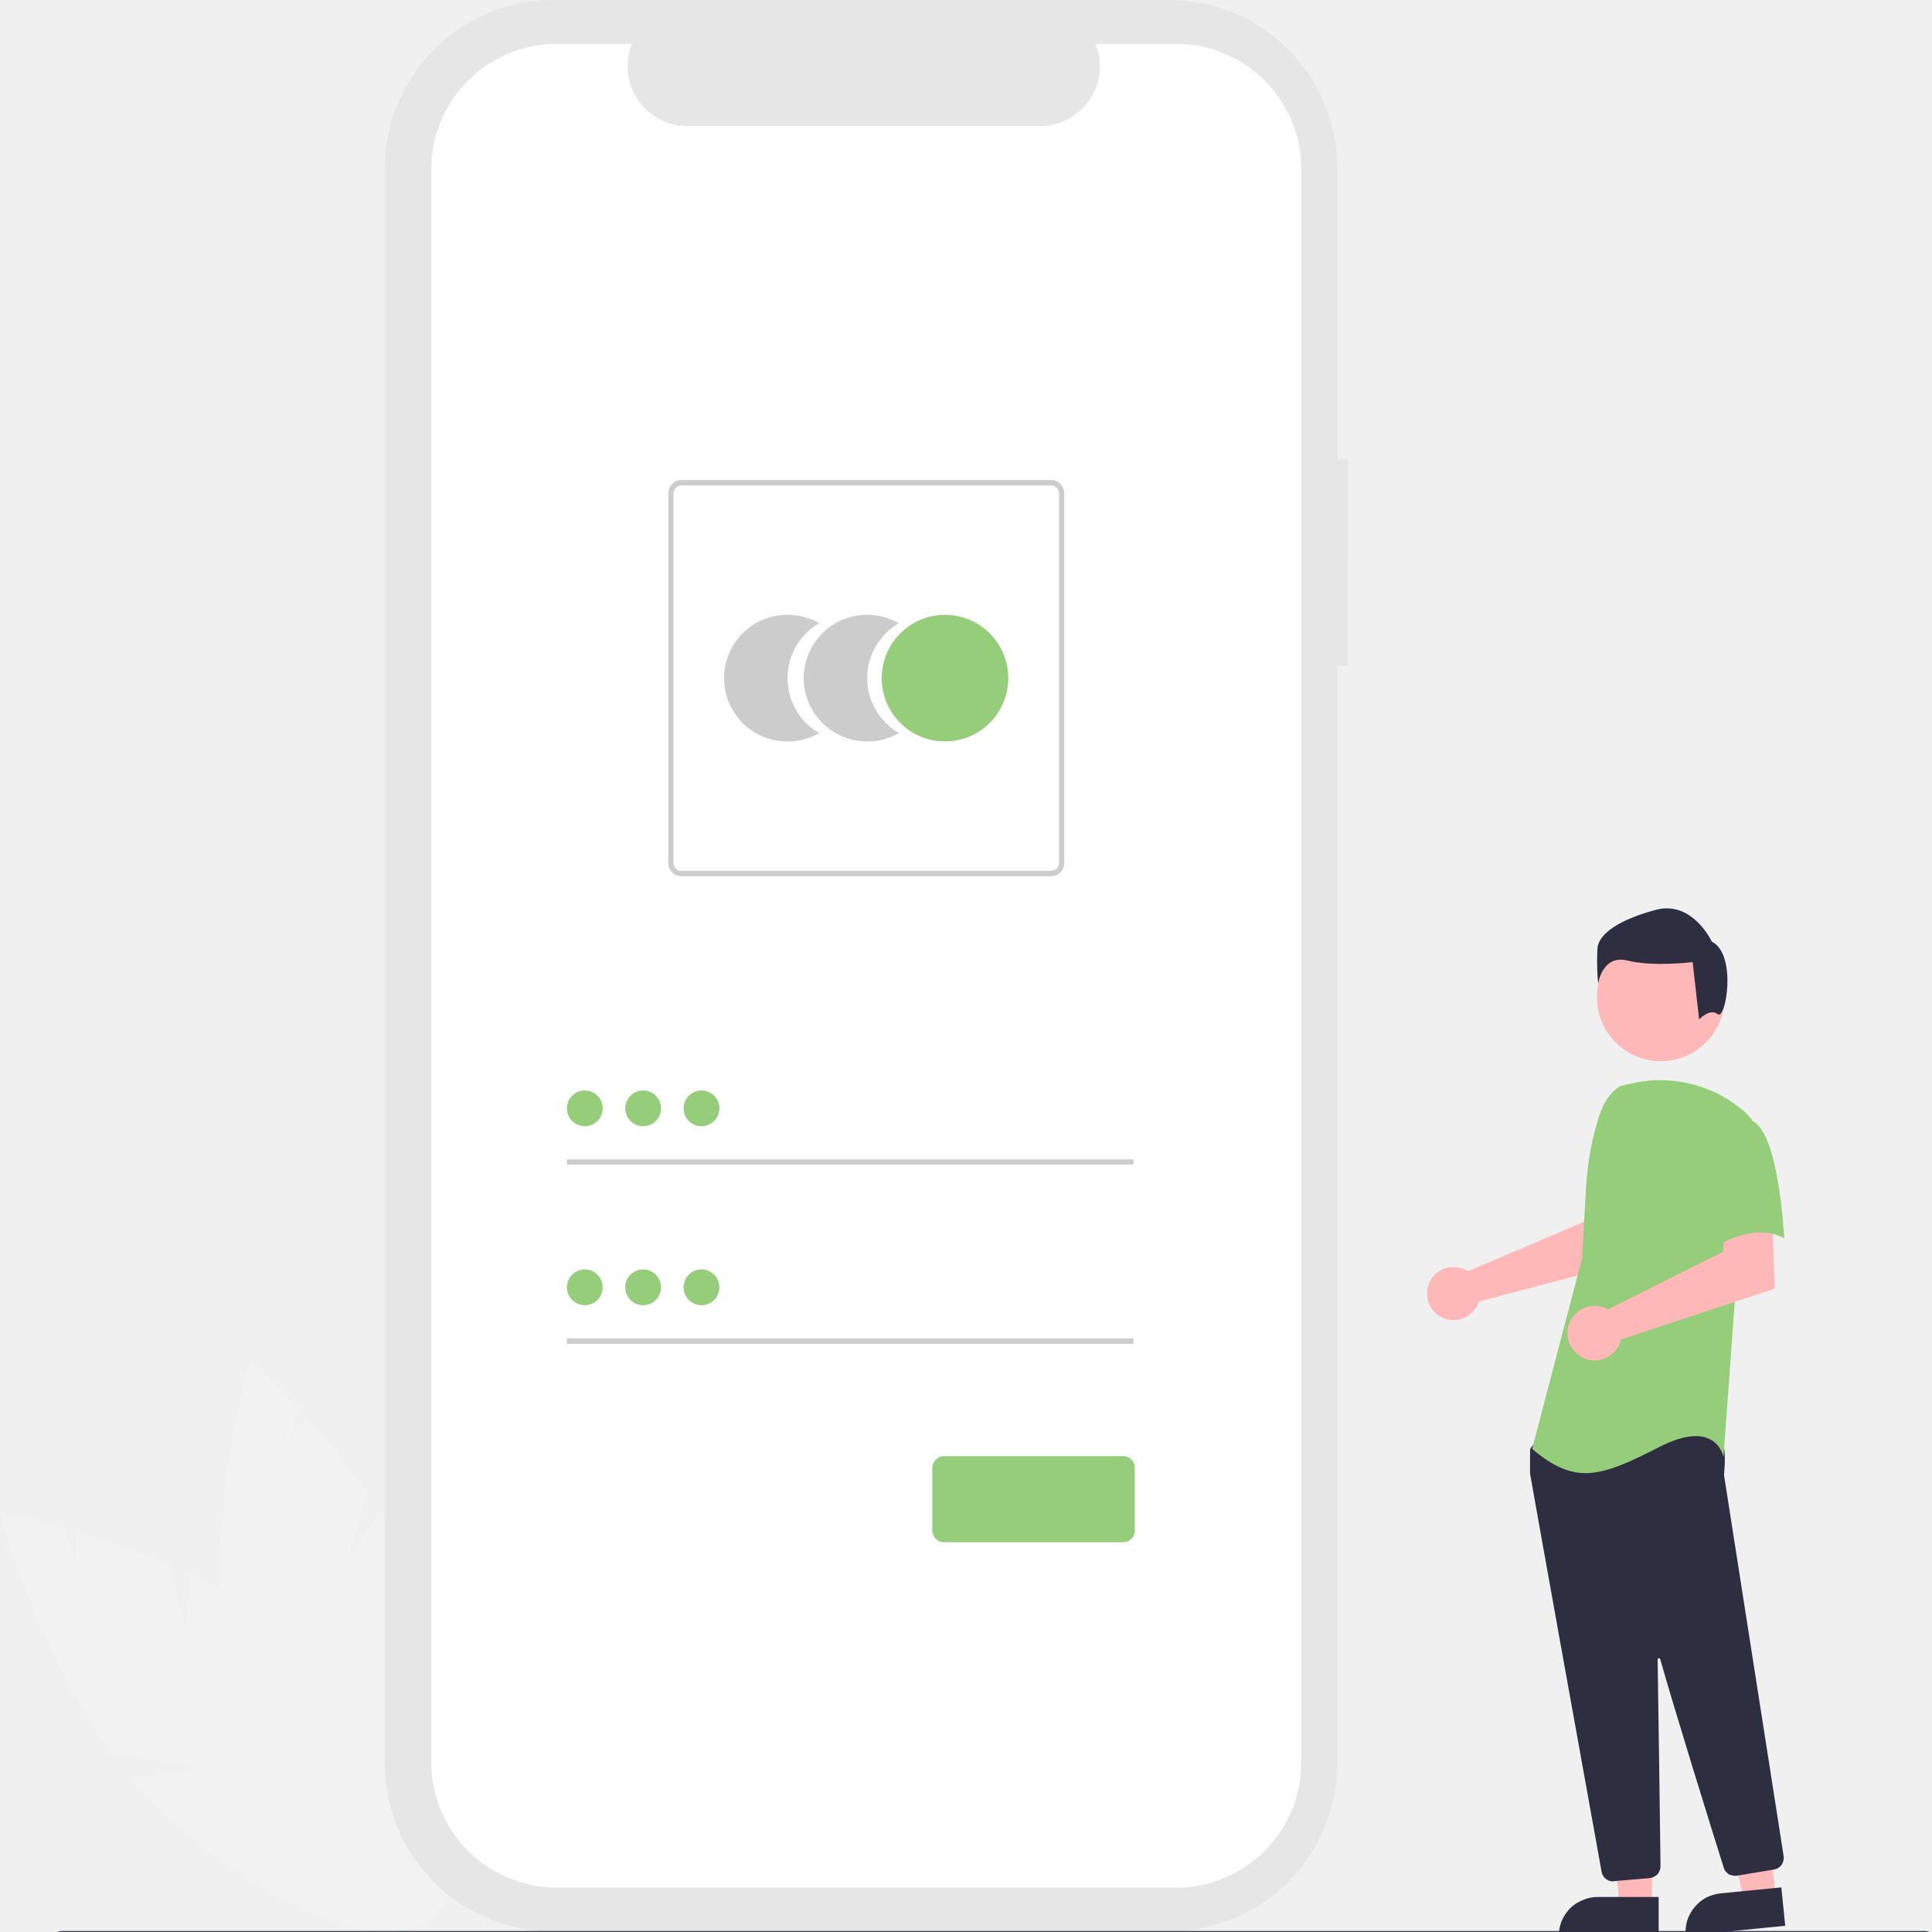
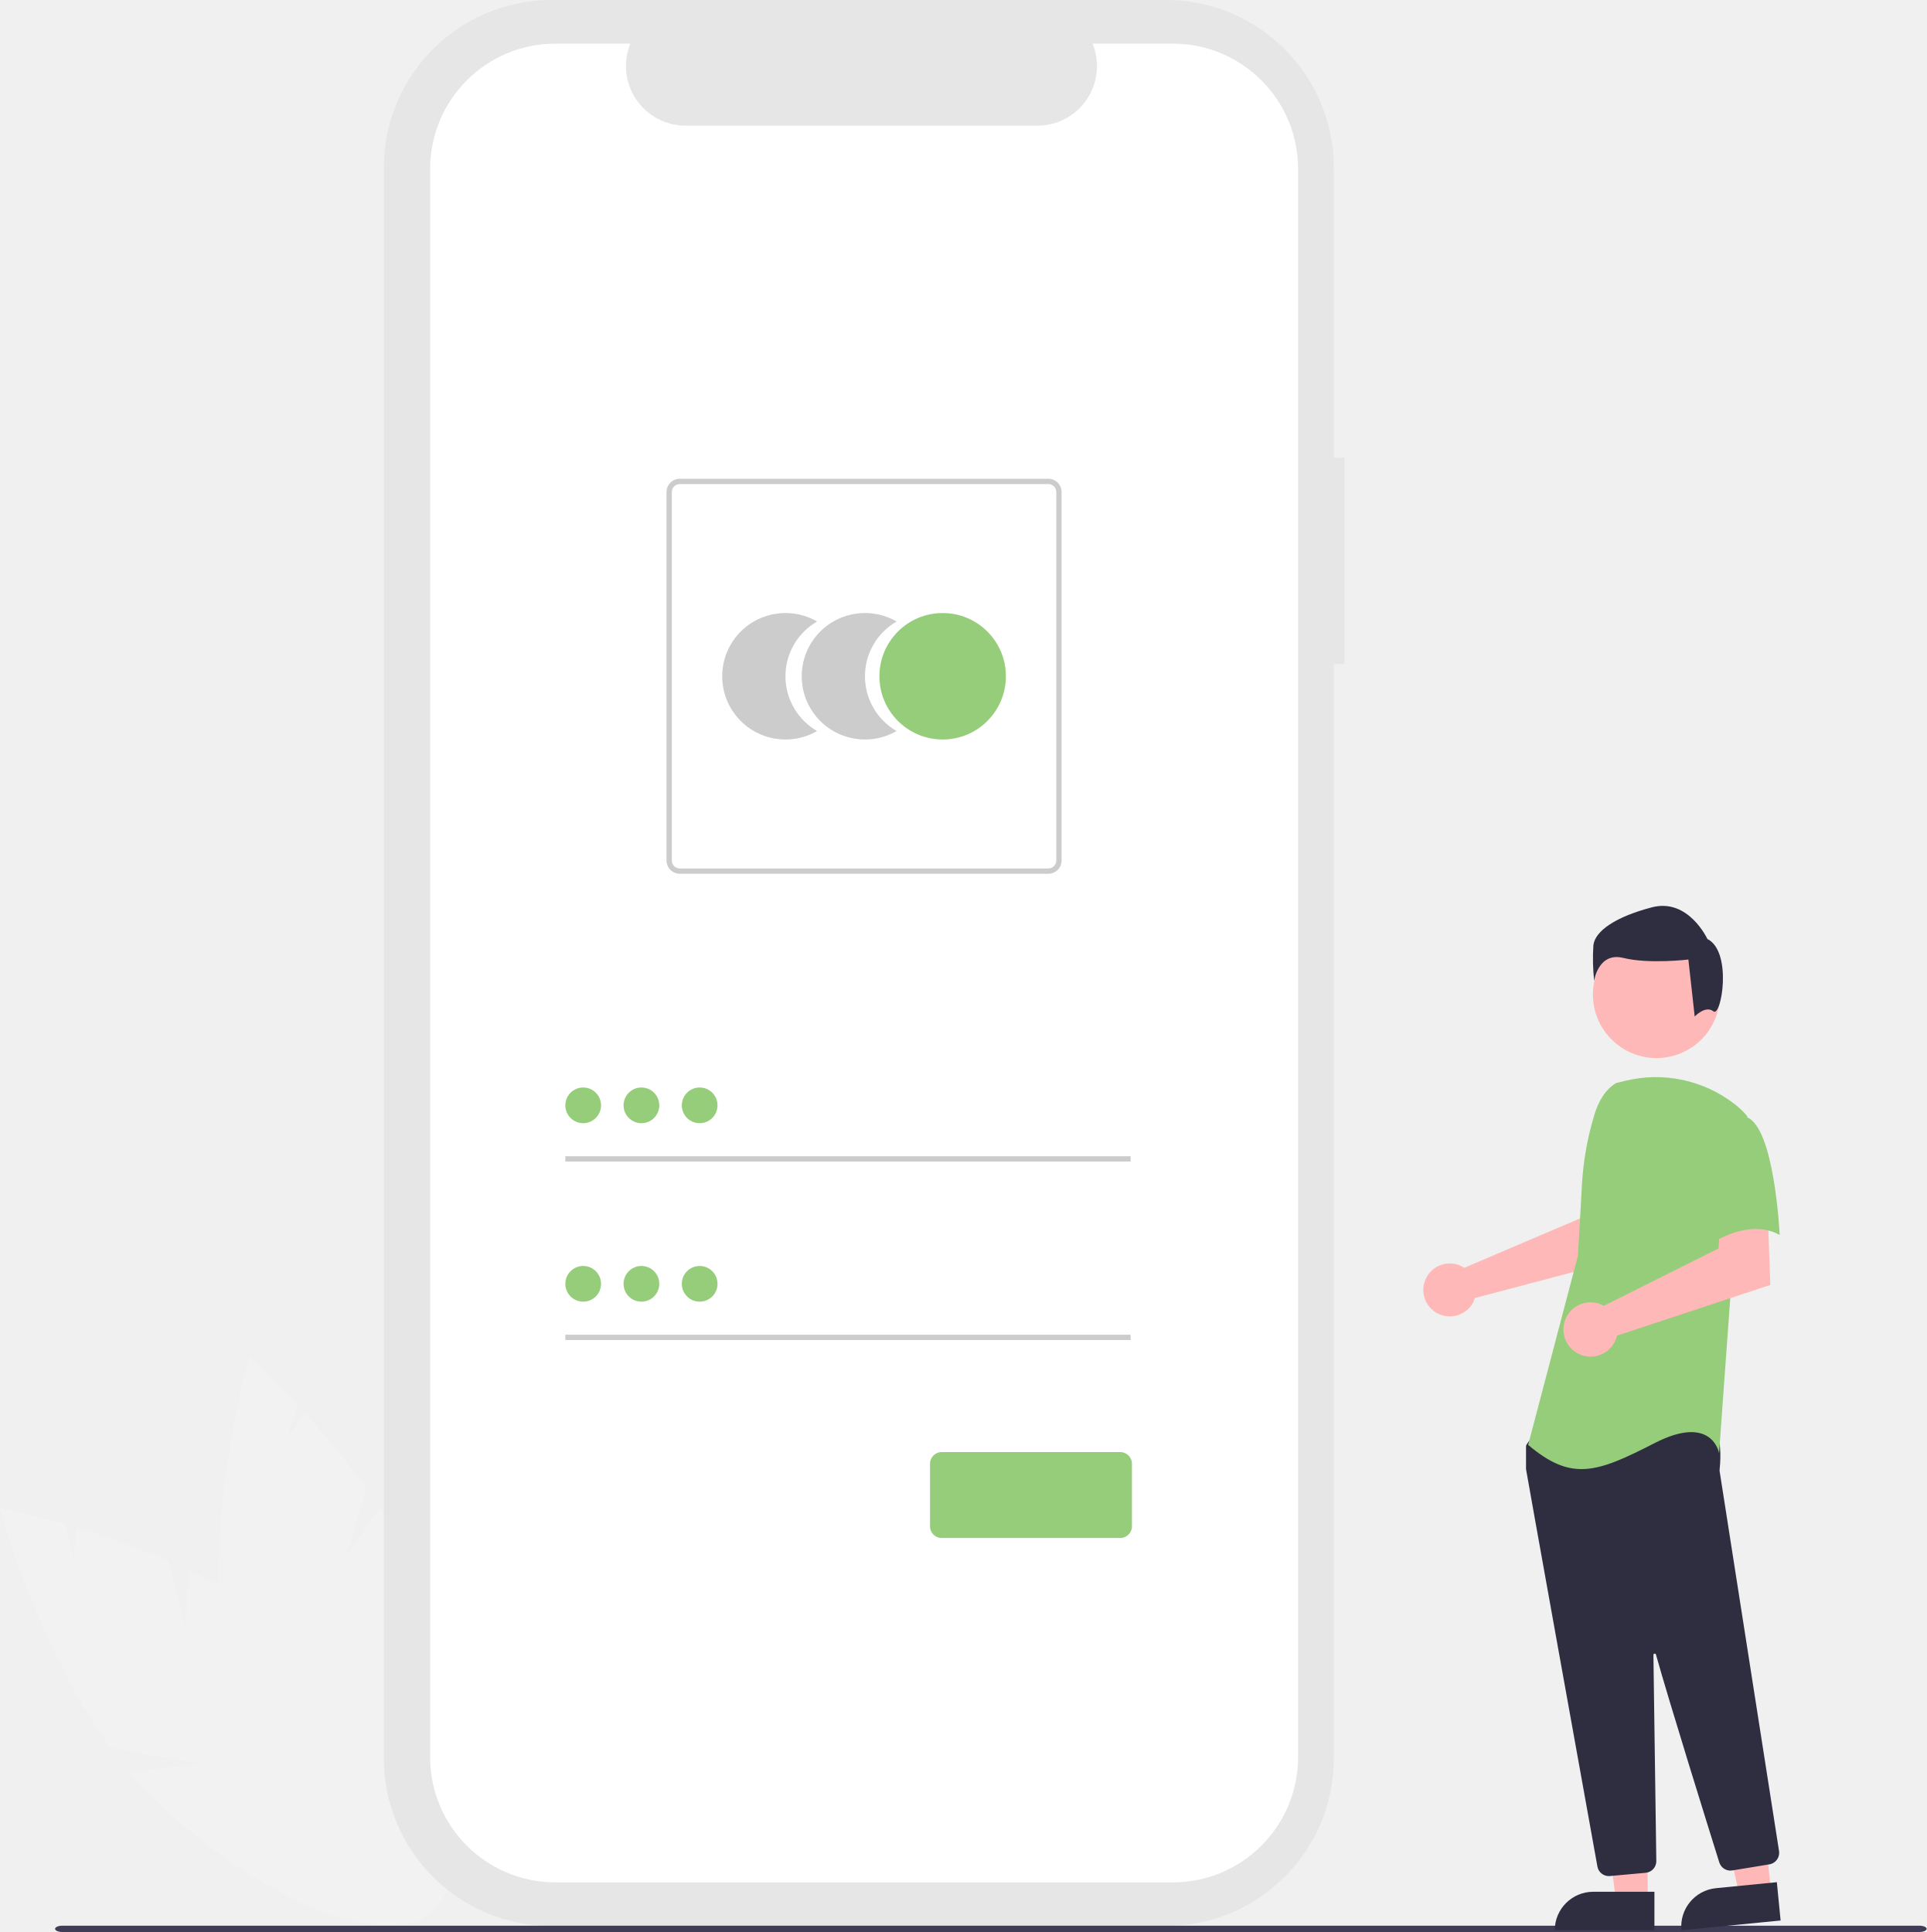
- <svg xmlns="http://www.w3.org/2000/svg" version="1.2" viewBox="0 0 745 745" width="745" height="745">
-   <style>
- 		.s0 { fill: #f2f2f2 } 
- 		.s1 { fill: #e6e6e6 } 
- 		.s2 { fill: #ffffff } 
- 		.s3 { fill: #cccccc } 
- 		.s4 { fill: #96cd7a } 
- 		.s5 { fill: #3f3d56 } 
- 		.s6 { fill: #ffb8b8 } 
- 		.s7 { fill: #2f2e41 } 
- 	</style>
-   <path id="fa3b9e12-7275-481e-bee9-64fd9595a50d-55" class="s0" d="m73.2 607.1c16.4 7.6 32.8 17.4 45.8 29.5 42.1 39.1 63.5 84.5 47.8 101.5-15.8 17-62.7-1-104.8-40.1q-1.6-1.4-3.1-2.9-1.5-1.5-3-3.1-1.4-1.6-2.8-3.2-1.5-1.6-2.8-3.2l26.2-3.8-33.7-5.9c-29-40.1-42.8-92.6-42.8-92.6 0 0 10.2 1.9 25.2 6.2l3.4 13.2 0.8-12q4.6 1.3 9.1 2.8 4.5 1.5 8.9 3.1 4.5 1.6 8.9 3.3 4.4 1.7 8.8 3.6l6.5 25.8z" />
-   <path id="bde08021-c30f-4979-a9d8-cb90b72b5ca2-56" class="s0" d="m146.8 583c10.1 15 19.1 31.8 24.1 48.9 15.8 55.3 10.6 105.2-11.6 111.6-22.3 6.4-53.2-33.2-69-88.4q-0.6-2.1-1.1-4.2-0.5-2-1-4.1-0.5-2.1-0.8-4.2-0.4-2.1-0.7-4.2l24.3 10.3-25.8-22.5c-4-49.3 11.3-101.4 11.3-101.4 0 0 7.8 6.9 18.4 18.3l-4 13.1 7-9.9q3.2 3.5 6.3 7.1 3 3.6 6 7.3 3 3.7 5.9 7.4 2.9 3.8 5.7 7.6l-7.8 25.5z" />
-   <path id="b3ac2088-de9b-4f7f-bc99-0ed9705c1a9d-57" class="s1" d="m519.7 256.8h-4v423.1c0 8.5-1.7 16.9-5 24.8-3.2 7.9-8 15-14 21.1-6.1 6-13.2 10.8-21.1 14-7.9 3.3-16.3 5-24.8 5h-237.5c-8.6 0-17-1.7-24.9-5-7.8-3.2-15-8-21-14-6-6.1-10.8-13.2-14.1-21.1-3.2-7.9-4.9-16.3-4.9-24.8v-615c0-8.5 1.7-17 4.9-24.8 3.3-7.9 8.1-15.1 14.1-21.1 6-6 13.2-10.8 21-14.1 7.9-3.2 16.3-4.9 24.9-4.9h237.5c8.5 0 16.9 1.7 24.8 4.9 7.9 3.3 15 8.1 21.1 14.1 6 6 10.8 13.2 14 21.1 3.3 7.8 5 16.3 5 24.8v112.1h4.1z" />
-   <path id="b2715b96-3117-487c-acc0-20904544b5b7-58" class="s2" d="m471.9 20.6c5.9 2.4 11.3 6 15.8 10.5 4.5 4.5 8 9.8 10.5 15.7 2.4 5.9 3.6 12.2 3.6 18.5v614.1c0 6.4-1.2 12.7-3.6 18.6-2.5 5.9-6 11.2-10.5 15.7-4.5 4.5-9.9 8.1-15.8 10.5-5.8 2.4-12.1 3.7-18.5 3.7h-238.7c-6.3 0-12.6-1.3-18.5-3.7-5.9-2.4-11.2-6-15.7-10.5-4.5-4.5-8.1-9.8-10.5-15.7-2.5-5.9-3.7-12.2-3.7-18.6v-614.1c0-6.3 1.2-12.6 3.7-18.5 2.4-5.9 6-11.2 10.5-15.7 4.5-4.5 9.8-8.1 15.7-10.5 5.9-2.5 12.2-3.7 18.5-3.7h29c-1.4 3.5-2 7.3-1.6 11 0.4 3.8 1.7 7.4 3.8 10.5 2.1 3.1 5 5.7 8.3 7.5 3.3 1.8 7 2.7 10.8 2.7h136.1c3.8 0 7.5-0.9 10.8-2.7 3.3-1.8 6.2-4.4 8.3-7.5 2.1-3.1 3.4-6.7 3.8-10.5 0.4-3.7-0.2-7.5-1.6-11h31c6.4 0 12.7 1.2 18.5 3.7z" />
-   <path id="b06d66ec-6c84-45dd-8c27-1263a6253192-59" class="s3" d="m304.5 267.8q0.8 3.1 2.4 5.9 1.6 2.8 3.9 5.1 2.3 2.3 5.1 3.9c-7.6 4.3-16.9 4.3-24.5 0-7.5-4.4-12.2-12.5-12.2-21.2 0-8.7 4.7-16.8 12.2-21.2 7.6-4.3 16.9-4.3 24.5 0q-2.8 1.6-5.1 3.9-2.3 2.3-3.9 5.1-1.6 2.8-2.4 5.9-0.8 3.1-0.8 6.3 0 3.2 0.8 6.3z" />
-   <path id="e73810fe-4cf4-40cc-8c7c-ca544ce30bd4-60" class="s3" d="m335.2 267.8q0.9 3.1 2.5 5.9 1.6 2.8 3.9 5.1 2.2 2.3 5 3.9c-7.5 4.3-16.9 4.3-24.4 0-7.6-4.4-12.3-12.5-12.3-21.2 0-8.7 4.7-16.8 12.3-21.2 7.5-4.3 16.9-4.3 24.4 0q-2.8 1.6-5 3.9-2.3 2.3-3.9 5.1-1.6 2.8-2.5 5.9-0.8 3.1-0.8 6.3 0 3.2 0.8 6.3z" />
-   <circle id="a4813fcf-056e-4514-bb8b-e6506f49341f" class="s4" cx="364.4" cy="261.5" r="24.4" />
-   <path id="bbe451c3-febc-41ba-8083-4c8307a2e73e-61" fill-rule="evenodd" class="s3" d="m405.3 337.9h-142.5q-1 0-2-0.4-0.9-0.4-1.6-1.1-0.7-0.8-1.1-1.7-0.4-0.9-0.4-1.9v-142.5q0-1.1 0.4-2 0.4-0.9 1.1-1.7 0.7-0.7 1.6-1.1 1-0.4 2-0.4h142.5q1 0 2 0.4 0.9 0.4 1.6 1.1 0.7 0.8 1.1 1.7 0.4 0.9 0.4 2v142.5q0 1-0.4 1.9-0.4 0.9-1.1 1.7-0.7 0.7-1.6 1.1-1 0.4-2 0.4zm-142.5-150.7q-0.6 0-1.2 0.2-0.5 0.3-1 0.7-0.4 0.4-0.6 1-0.3 0.5-0.3 1.2v142.5q0 0.6 0.3 1.1 0.2 0.6 0.6 1 0.5 0.5 1 0.7 0.6 0.2 1.2 0.2h142.5q0.6 0 1.2-0.2 0.5-0.2 1-0.7 0.4-0.4 0.6-1 0.3-0.5 0.3-1.1v-142.5q0-0.7-0.3-1.2-0.2-0.6-0.6-1-0.5-0.4-1-0.7-0.6-0.2-1.2-0.2z" />
-   <path id="bb28937d-932f-4fdf-befe-f406e51091fe" class="s3" d="m218.6 447.1h218.5v2h-218.5z" />
-   <circle id="fcef55fc-4968-45b2-93bb-1a1080c85fc7" class="s4" cx="225.5" cy="427.4" r="6.9" />
-   <path id="ff33d889-4c74-4b91-85ef-b4882cc8fe76" class="s3" d="m218.6 516.1h218.5v2.1h-218.5z" />
-   <circle id="e8fa0310-b872-4adf-aedd-0c6eda09f3b8" class="s4" cx="225.5" cy="496.4" r="6.9" />
-   <path id="Layer" class="s4" d="m433.1 594.7h-69.1q-0.8 0-1.7-0.3-0.8-0.4-1.4-1-0.7-0.6-1-1.5-0.4-0.8-0.4-1.7v-24.2q0-0.9 0.4-1.7 0.3-0.8 1-1.5 0.6-0.6 1.4-1 0.9-0.3 1.7-0.3h69.1q0.9 0 1.7 0.3 0.9 0.4 1.5 1 0.6 0.7 1 1.5 0.3 0.8 0.3 1.7v24.2q0 0.9-0.3 1.7-0.4 0.9-1 1.5-0.6 0.6-1.5 1-0.8 0.3-1.7 0.3z" />
-   <circle id="e12ee00d-aa4a-4413-a013-11d20b7f97f7" class="s4" cx="248" cy="427.4" r="6.9" />
-   <circle id="f58f497e-6949-45c8-be5f-eee2aa0f6586" class="s4" cx="270.5" cy="427.4" r="6.9" />
-   <circle id="b4d4939a-c6e6-4f4d-ba6c-e8b05485017d" class="s4" cx="248" cy="496.4" r="6.9" />
-   <circle id="aff120b1-519b-4e96-ac87-836aa55663de" class="s4" cx="270.5" cy="496.4" r="6.9" />
-   <path id="f1094013-1297-477a-ac57-08eac07c4bd5-62" class="s5" d="m742.1 747.1h-718c-1.6 0-2.8-0.6-2.8-1.2 0-0.7 1.2-1.3 2.8-1.3h718c1.5 0 2.7 0.6 2.7 1.3 0 0.6-1.2 1.2-2.7 1.2z" />
-   <path id="Layer" class="s6" d="m564.7 489.5q0.2 0 0.3 0.1 0.2 0.1 0.4 0.2 0.2 0.1 0.3 0.2 0.2 0.1 0.4 0.2l44.8-19.1 1.6-11.8 18-0.1-1.1 27.1-59.2 15.6q0 0.2-0.1 0.3 0 0.2-0.1 0.3-0.1 0.2-0.1 0.3-0.1 0.2-0.1 0.3c-1.8 3.8-5.6 6.1-9.7 5.9-4.2-0.1-7.8-2.8-9.2-6.6-1.4-3.9-0.4-8.3 2.6-11.1 3-2.8 7.4-3.5 11.2-1.8z" />
-   <path id="Layer" class="s6" d="m637 735h-12.3l-5.8-47.3h18.1v47.3z" />
-   <path id="Layer" class="s7" d="m616 731.5h23.6v14.9h-38.5c0-2 0.4-3.9 1.1-5.7 0.8-1.8 1.9-3.4 3.2-4.8 1.4-1.4 3.1-2.5 4.9-3.2 1.8-0.8 3.7-1.2 5.7-1.2z" />
-   <path id="Layer" class="s6" d="m684.7 731.6l-12.2 1.2-10.5-46.5 18-1.8 4.7 47.1z" />
-   <path id="Layer" class="s7" d="m663.4 730.1l23.5-2.3 1.5 14.8-38.4 3.8c-0.1-1.9 0-3.9 0.6-5.8 0.6-1.8 1.5-3.6 2.8-5.1 1.2-1.5 2.7-2.8 4.4-3.7 1.8-0.9 3.7-1.5 5.6-1.7z" />
-   <circle id="Layer" class="s6" cx="640.4" cy="384.6" r="24.6" />
-   <path id="Layer" class="s7" d="m622 725.5q-0.8 0-1.6-0.3-0.7-0.3-1.3-0.8-0.6-0.5-1-1.2-0.4-0.7-0.5-1.4c-6.4-35.3-27.1-150.4-27.6-153.6q0-0.1 0-0.1 0 0 0 0 0-0.1 0-0.1 0 0 0-0.1v-8.5q0-0.2 0-0.3 0-0.1 0-0.2 0.1-0.1 0.1-0.2 0.1-0.1 0.1-0.2l2.8-3.9q0.1-0.1 0.2-0.2 0.1-0.1 0.3-0.2 0.1-0.1 0.3-0.1 0.2-0.1 0.3-0.1c15.7-0.7 66.8-2.9 69.3 0.2 2.5 3.1 1.6 12.5 1.4 14.4v0.2l23 147q0.1 0.9-0.1 1.7-0.2 0.9-0.7 1.6-0.5 0.7-1.3 1.2-0.8 0.5-1.6 0.6l-14.4 2.4q-0.8 0.1-1.6-0.1-0.8-0.1-1.5-0.5-0.7-0.5-1.2-1.1-0.5-0.6-0.7-1.4c-4.5-14.2-19.3-61.9-24.5-80.4q-0.1-0.2-0.2-0.3-0.2-0.1-0.4-0.1-0.1 0.1-0.3 0.2-0.1 0.1-0.1 0.3c0.3 17.6 0.9 62.6 1.1 78.1v1.6q0 0.9-0.3 1.7-0.3 0.8-0.8 1.4-0.6 0.6-1.4 1-0.7 0.4-1.6 0.5l-13.8 1.2q-0.2 0.1-0.4 0.1z" />
-   <path id="ae7af94f-88d7-4204-9f07-e3651de85c05-63" class="s4" d="m628.2 418c3.6-0.9 7.4-1.4 11.1-1.5 3.8 0 7.5 0.3 11.2 1.1 3.6 0.8 7.2 2 10.6 3.5 3.4 1.6 6.6 3.6 9.5 5.9q0.7 0.5 1.4 1 0.6 0.6 1.2 1.2 0.6 0.6 1.2 1.2 0.6 0.6 1.1 1.2l-6.4 68.1-4.5 62.2c0 0-2.6-15.4-25-3.8-22.5 11.5-32.1 14.7-48.8 0.6l19.2-73.2 1.6-27.6q0.2-3.4 0.6-6.8 0.4-3.5 1-6.9 0.6-3.4 1.4-6.7 0.9-3.4 1.9-6.7c1.5-4.8 4-9.5 8.3-12z" />
-   <path id="Layer" class="s6" d="m618.6 504.2q0.1 0.1 0.3 0.2 0.2 0.1 0.4 0.2 0.2 0 0.4 0.1 0.2 0.1 0.4 0.2l44.3-22.2 0.7-12 18.3-1.2 1 27.4-59.3 19.6c-0.9 4.2-4.5 7.4-8.8 8-4.3 0.6-8.5-1.6-10.6-5.4-2.1-3.9-1.6-8.6 1.3-11.9 2.9-3.3 7.5-4.5 11.6-3z" />
-   <path id="a6768b0e-63d0-4b31-8462-9b2e0b00f0fd-64" class="s4" d="m675.2 432c10.9 3.8 12.8 45.5 12.8 45.5-12.8-7-28.2 4.5-28.2 4.5 0 0-3.2-10.9-7.1-25q-0.8-3-1-6.1-0.1-3.1 0.6-6.1 0.7-3.1 2.1-5.8 1.4-2.8 3.5-5.1c1.3-1.6 6.4-5.8 17.3-1.9z" />
-   <path id="bfd7963f-0cf8-4885-9d3a-2c00bccda2e3-65" class="s7" d="m662.4 391.1c-3-2.5-7.2 2-7.2 2l-2.5-22.1c0 0-15.3 1.9-25.1-0.6-9.8-2.4-11.3 8.9-11.3 8.9q-0.2-1.7-0.3-3.4-0.1-1.8-0.1-3.5-0.1-1.7 0-3.4 0-1.7 0.1-3.5c0.6-5.5 8.6-11 22.7-14.7 14-3.6 21.4 12.3 21.4 12.3 9.8 4.9 5.4 30.4 2.3 28z" />
+ <svg xmlns="http://www.w3.org/2000/svg" data-name="Layer 1" width="744.848" height="747.077" viewBox="0 0 744.848 747.077">
+   <path id="fa3b9e12-7275-481e-bee9-64fd9595a50d-1035" data-name="Path 1" d="M299.205,705.809l-6.56-25.872a335.967,335.967,0,0,0-35.643-12.788l-.828,12.024-3.358-13.247c-15.021-4.294-25.24-6.183-25.24-6.183s13.8,52.489,42.754,92.617l33.734,5.926-26.207,3.779a135.926,135.926,0,0,0,11.719,12.422c42.115,39.092,89.024,57.028,104.773,40.06s-5.625-62.412-47.74-101.5c-13.056-12.119-29.457-21.844-45.875-29.5Z" transform="translate(-227.576 -76.46149)" fill="#f2f2f2" />
+   <path id="bde08021-c30f-4979-a9d8-cb90b72b5ca2-1036" data-name="Path 2" d="M361.591,677.706l7.758-25.538a335.94,335.94,0,0,0-23.9-29.371l-6.924,9.865,3.972-13.076c-10.641-11.436-18.412-18.335-18.412-18.335s-15.315,52.067-11.275,101.384l25.815,22.51-24.392-10.312a135.919,135.919,0,0,0,3.614,16.694c15.846,55.234,46.731,94.835,68.983,88.451s27.446-56.335,11.6-111.569c-4.912-17.123-13.926-33.926-24.023-48.965Z" transform="translate(-227.576 -76.46149)" fill="#f2f2f2" />
+   <path id="b3ac2088-de9b-4f7f-bc99-0ed9705c1a9d-1037" data-name="Path 22" d="M747.327,253.445h-4.092v-112.1a64.883,64.883,0,0,0-64.883-64.883H440.845a64.883,64.883,0,0,0-64.883,64.883v615a64.883,64.883,0,0,0,64.883,64.883H678.352a64.883,64.883,0,0,0,64.882-64.883v-423.105h4.092Z" transform="translate(-227.576 -76.46149)" fill="#e6e6e6" />
+   <path id="b2715b96-3117-487c-acc0-20904544b5b7-1038" data-name="Path 23" d="M680.97,93.335h-31a23.02,23.02,0,0,1-21.316,31.714H492.589a23.02,23.02,0,0,1-21.314-31.714H442.319a48.454,48.454,0,0,0-48.454,48.454v614.107a48.454,48.454,0,0,0,48.454,48.454H680.97a48.454,48.454,0,0,0,48.454-48.454h0V141.788a48.454,48.454,0,0,0-48.454-48.453Z" transform="translate(-227.576 -76.46149)" fill="#fff" />
+   <path id="b06d66ec-6c84-45dd-8c27-1263a6253192-1039" data-name="Path 6" d="M531.234,337.965a24.437,24.437,0,0,1,12.23-21.174,24.45,24.45,0,1,0,0,42.345A24.434,24.434,0,0,1,531.234,337.965Z" transform="translate(-227.576 -76.46149)" fill="#ccc" />
+   <path id="e73810fe-4cf4-40cc-8c7c-ca544ce30bd4-1040" data-name="Path 7" d="M561.971,337.965a24.436,24.436,0,0,1,12.23-21.174,24.45,24.45,0,1,0,0,42.345A24.434,24.434,0,0,1,561.971,337.965Z" transform="translate(-227.576 -76.46149)" fill="#ccc" />
+   <circle id="a4813fcf-056e-4514-bb8b-e6506f49341f" data-name="Ellipse 1" cx="364.434" cy="261.502" r="24.45" fill="#96cd7a" />
+   <path id="bbe451c3-febc-41ba-8083-4c8307a2e73e-1041" data-name="Path 8" d="M632.872,414.33h-142.5a5.123,5.123,0,0,1-5.117-5.117v-142.5a5.123,5.123,0,0,1,5.117-5.117h142.5a5.123,5.123,0,0,1,5.117,5.117v142.5A5.123,5.123,0,0,1,632.872,414.33Zm-142.5-150.686a3.073,3.073,0,0,0-3.07,3.07v142.5a3.073,3.073,0,0,0,3.07,3.07h142.5a3.073,3.073,0,0,0,3.07-3.07v-142.5a3.073,3.073,0,0,0-3.07-3.07Z" transform="translate(-227.576 -76.46149)" fill="#ccc" />
+   <rect id="bb28937d-932f-4fdf-befe-f406e51091fe" data-name="Rectangle 1" x="218.562" y="447.102" width="218.552" height="2.047" fill="#ccc" />
+   <circle id="fcef55fc-4968-45b2-93bb-1a1080c85fc7" data-name="Ellipse 2" cx="225.464" cy="427.42" r="6.902" fill="#96cd7a" />
+   <rect id="ff33d889-4c74-4b91-85ef-b4882cc8fe76" data-name="Rectangle 2" x="218.562" y="516.118" width="218.552" height="2.047" fill="#ccc" />
+   <circle id="e8fa0310-b872-4adf-aedd-0c6eda09f3b8" data-name="Ellipse 3" cx="225.464" cy="496.437" r="6.902" fill="#96cd7a" />
+   <path d="M660.69,671.172H591.622a4.505,4.505,0,0,1-4.5-4.5v-24.208a4.505,4.505,0,0,1,4.5-4.5h69.068a4.505,4.505,0,0,1,4.5,4.5v24.208A4.505,4.505,0,0,1,660.69,671.172Z" transform="translate(-227.576 -76.46149)" fill="#96cd7a" />
+   <circle id="e12ee00d-aa4a-4413-a013-11d20b7f97f7" data-name="Ellipse 7" cx="247.978" cy="427.42" r="6.902" fill="#96cd7a" />
+   <circle id="f58f497e-6949-45c8-be5f-eee2aa0f6586" data-name="Ellipse 8" cx="270.492" cy="427.42" r="6.902" fill="#96cd7a" />
+   <circle id="b4d4939a-c6e6-4f4d-ba6c-e8b05485017d" data-name="Ellipse 9" cx="247.978" cy="496.437" r="6.902" fill="#96cd7a" />
+   <circle id="aff120b1-519b-4e96-ac87-836aa55663de" data-name="Ellipse 10" cx="270.492" cy="496.437" r="6.902" fill="#96cd7a" />
+   <path id="f1094013-1297-477a-ac57-08eac07c4bd5-1042" data-name="Path 88" d="M969.642,823.539H251.656c-1.537,0-2.782-.546-2.782-1.218s1.245-1.219,2.782-1.219H969.642c1.536,0,2.782.546,2.782,1.219S971.178,823.539,969.642,823.539Z" transform="translate(-227.576 -76.46149)" fill="#3f3d56" />
+   <path d="M792.253,565.923a10.094,10.094,0,0,1,1.411.787l44.852-19.143,1.601-11.815,17.922-.11-1.059,27.098-59.2,15.656a10.608,10.608,0,0,1-.447,1.208,10.235,10.235,0,1,1-5.079-13.682Z" transform="translate(-227.576 -76.46149)" fill="#ffb8b8" />
+   <polygon points="636.98 735.021 624.72 735.021 618.888 687.733 636.982 687.734 636.98 735.021" fill="#ffb8b8" />
+   <path d="M615.963,731.518h23.644a0,0,0,0,1,0,0v14.887a0,0,0,0,1,0,0H601.076a0,0,0,0,1,0,0v0A14.887,14.887,0,0,1,615.963,731.518Z" fill="#2f2e41" />
+   <polygon points="684.66 731.557 672.459 732.759 662.018 686.271 680.025 684.497 684.66 731.557" fill="#ffb8b8" />
+   <path d="M891.686,806.128h23.644a0,0,0,0,1,0,0v14.887a0,0,0,0,1,0,0H876.799a0,0,0,0,1,0,0v0A14.887,14.887,0,0,1,891.686,806.128Z" transform="translate(-303.0087 15.2906) rotate(-5.62529)" fill="#2f2e41" />
+   <circle cx="640.393" cy="384.574" r="24.561" fill="#ffb8b8" />
+   <path d="M849.556,801.919a4.471,4.471,0,0,1-4.415-3.697c-6.346-35.226-27.088-150.405-27.584-153.596a1.427,1.427,0,0,1-.016-.222v-8.588a1.489,1.489,0,0,1,.279-.872l2.74-3.838a1.478,1.478,0,0,1,1.144-.625c15.622-.732,66.784-2.879,69.256.209h0c2.482,3.104,1.605,12.507,1.404,14.36l.01.193,22.985,146.995a4.512,4.512,0,0,1-3.715,5.135l-14.356,2.365a4.521,4.521,0,0,1-5.025-3.093c-4.44-14.188-19.329-61.918-24.489-80.387a.499.499,0,0,0-.98.139c.258,17.605.881,62.523,1.096,78.037l.023,1.671a4.518,4.518,0,0,1-4.093,4.536l-13.844,1.258C849.836,801.914,849.695,801.919,849.556,801.919Z" transform="translate(-227.576 -76.46149)" fill="#2f2e41" />
+   <path id="ae7af94f-88d7-4204-9f07-e3651de85c05-1043" data-name="Path 99" d="M852.381,495.254c-4.286,2.548-6.851,7.23-8.323,11.995a113.681,113.681,0,0,0-4.884,27.159l-1.556,27.6-19.255,73.17c16.689,14.121,26.315,10.912,48.78-.639s25.032,3.851,25.032,3.851l4.492-62.258,6.418-68.032a30.164,30.164,0,0,0-4.861-4.674,49.658,49.658,0,0,0-42.442-8.995Z" transform="translate(-227.576 -76.46149)" fill="#96cd7a" />
+   <path d="M846.127,580.7a10.526,10.526,0,0,1,1.501.704l44.348-22.197.736-12.026,18.294-1.261.98,27.413L852.72,592.932a10.496,10.496,0,1,1-6.593-12.232Z" transform="translate(-227.576 -76.46149)" fill="#ffb8b8" />
+   <path id="a6768b0e-63d0-4b31-8462-9b2e0b00f0fd-1044" data-name="Path 101" d="M902.766,508.412c10.912,3.851,12.834,45.574,12.834,45.574-12.837-7.06-28.241,4.493-28.241,4.493s-3.209-10.912-7.06-25.032a24.53,24.53,0,0,1,5.134-23.106S891.854,504.558,902.766,508.412Z" transform="translate(-227.576 -76.46149)" fill="#96cd7a" />
+   <path id="bfd7963f-0cf8-4885-9d3a-2c00bccda2e3-1045" data-name="Path 102" d="M889.991,467.531c-3.06-2.448-7.235,2.002-7.235,2.002l-2.448-22.033s-15.301,1.833-25.093-.612-11.323,8.875-11.323,8.875a78.58,78.58,0,0,1-.306-13.771c.612-5.508,8.568-11.017,22.645-14.689S887.652,439.543,887.652,439.543C897.445,444.439,893.051,469.979,889.991,467.531Z" transform="translate(-227.576 -76.46149)" fill="#2f2e41" />
</svg>
